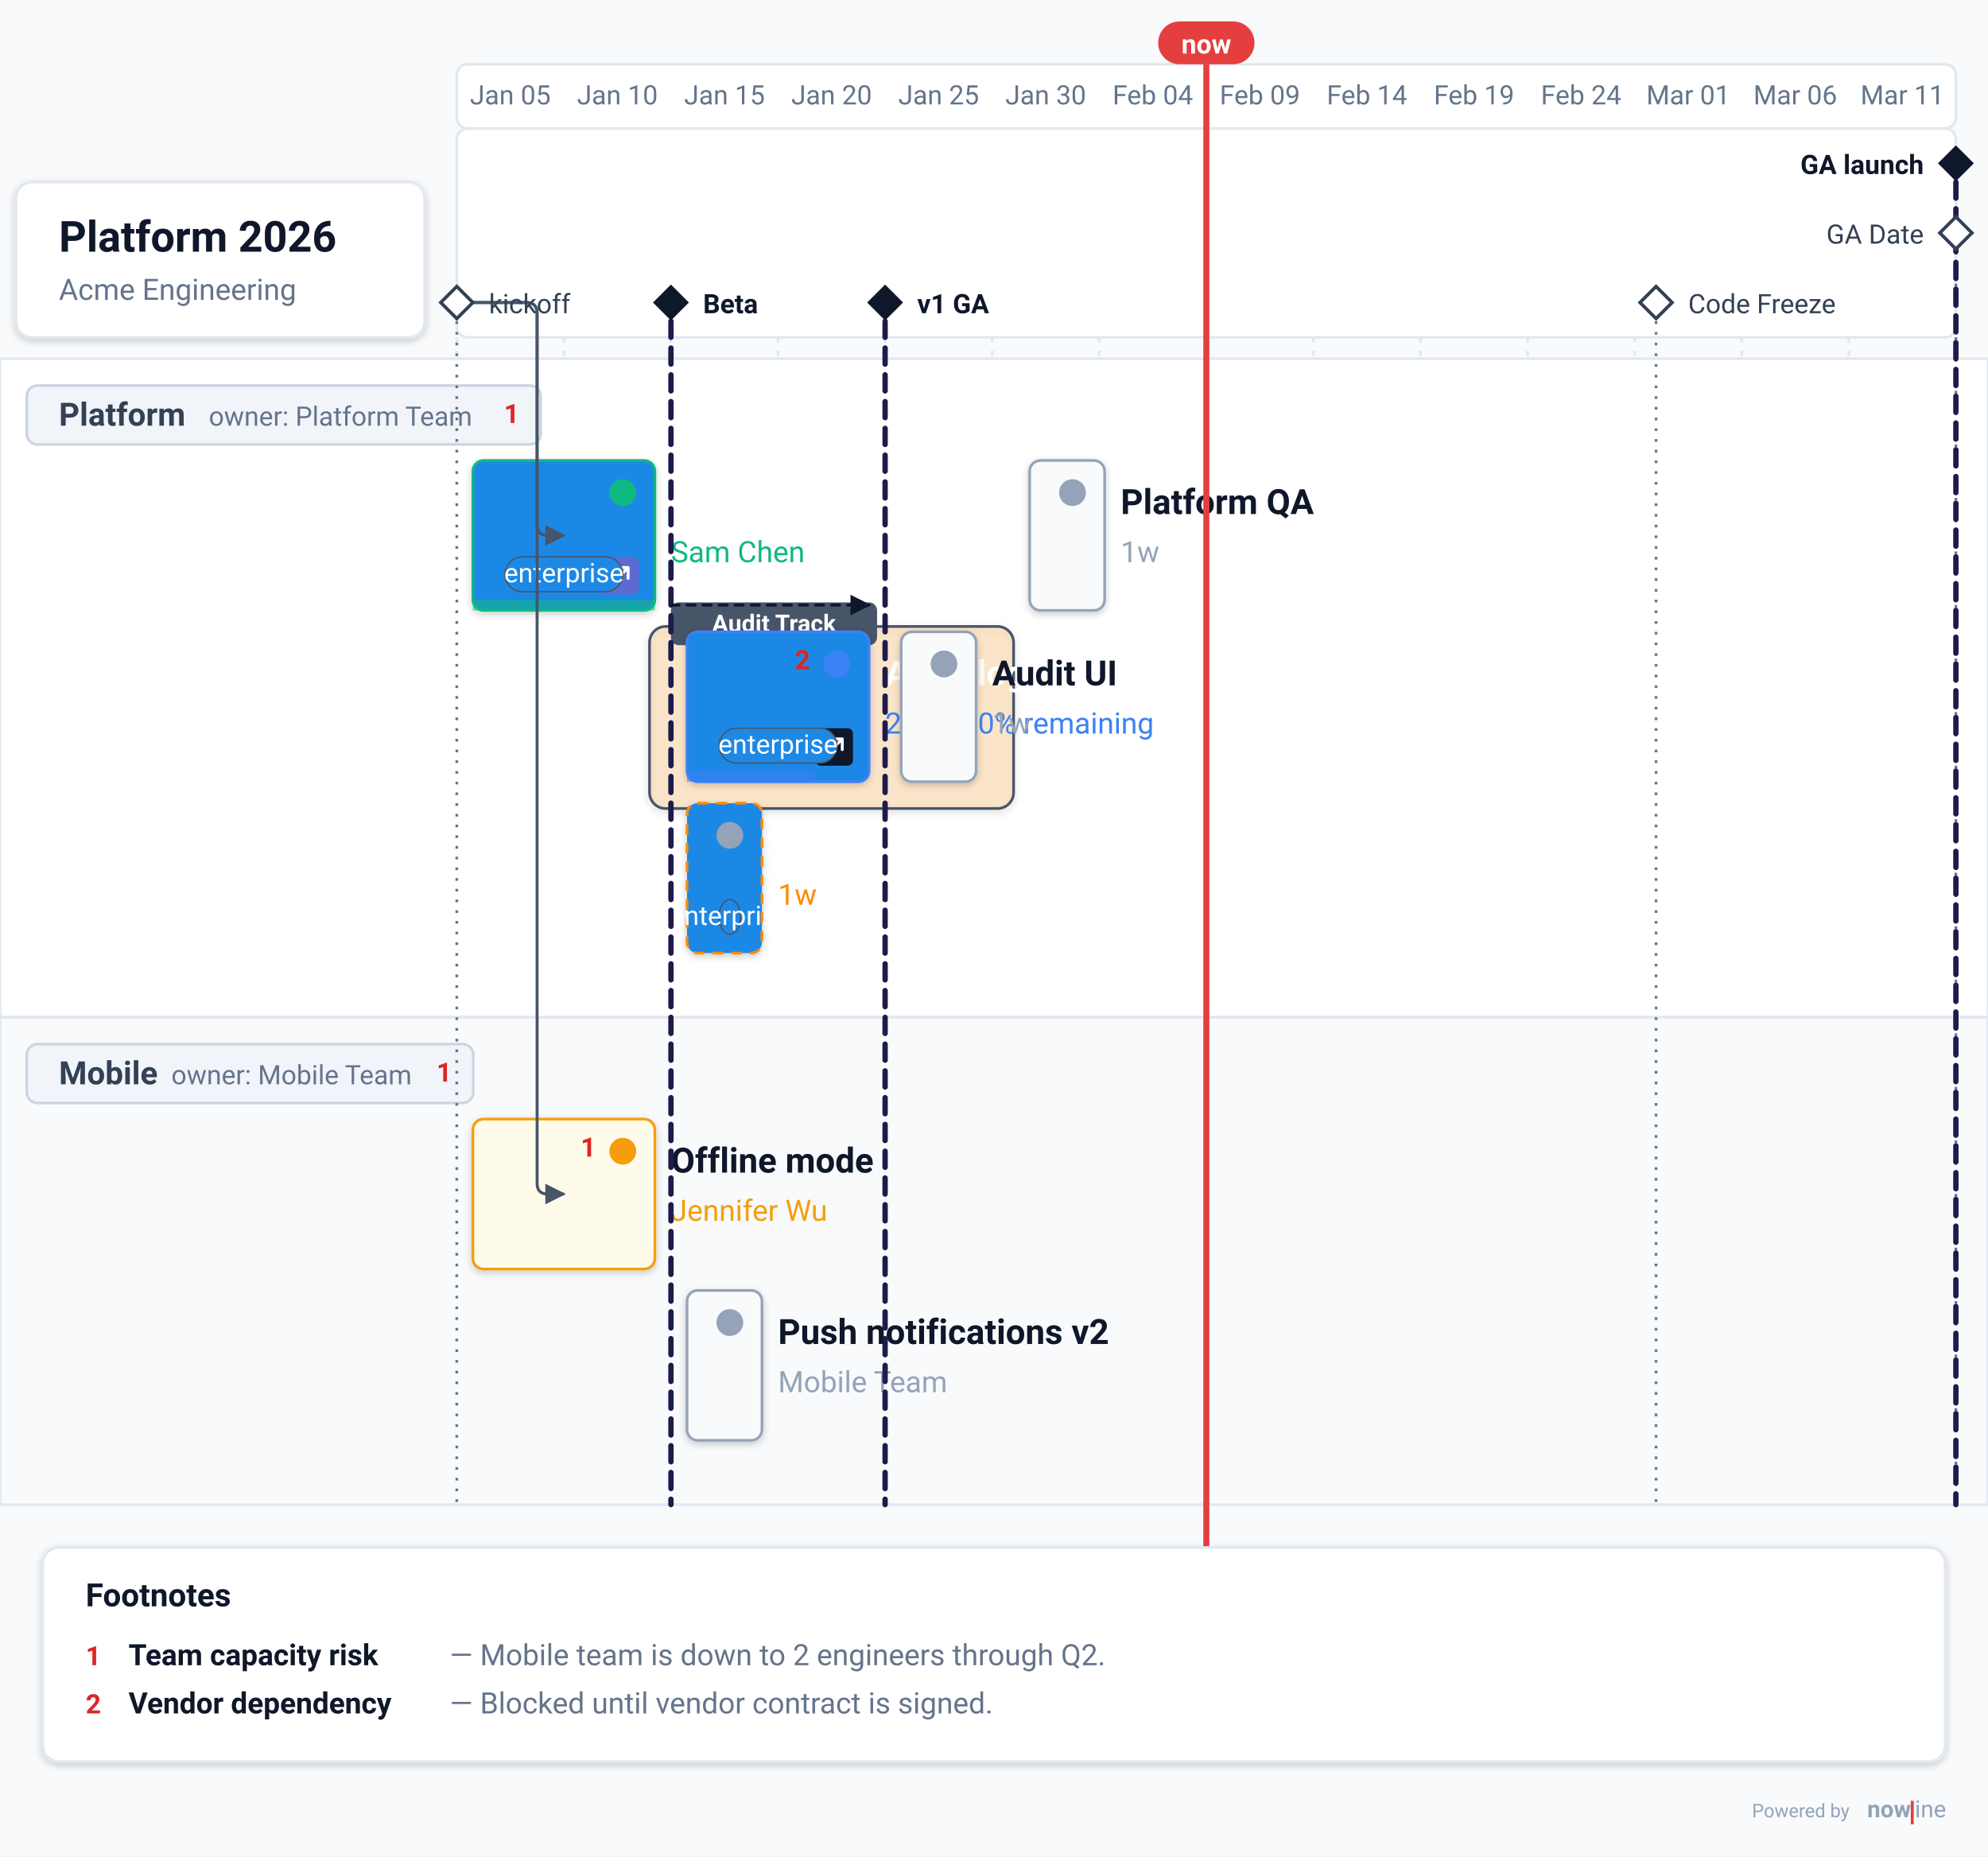
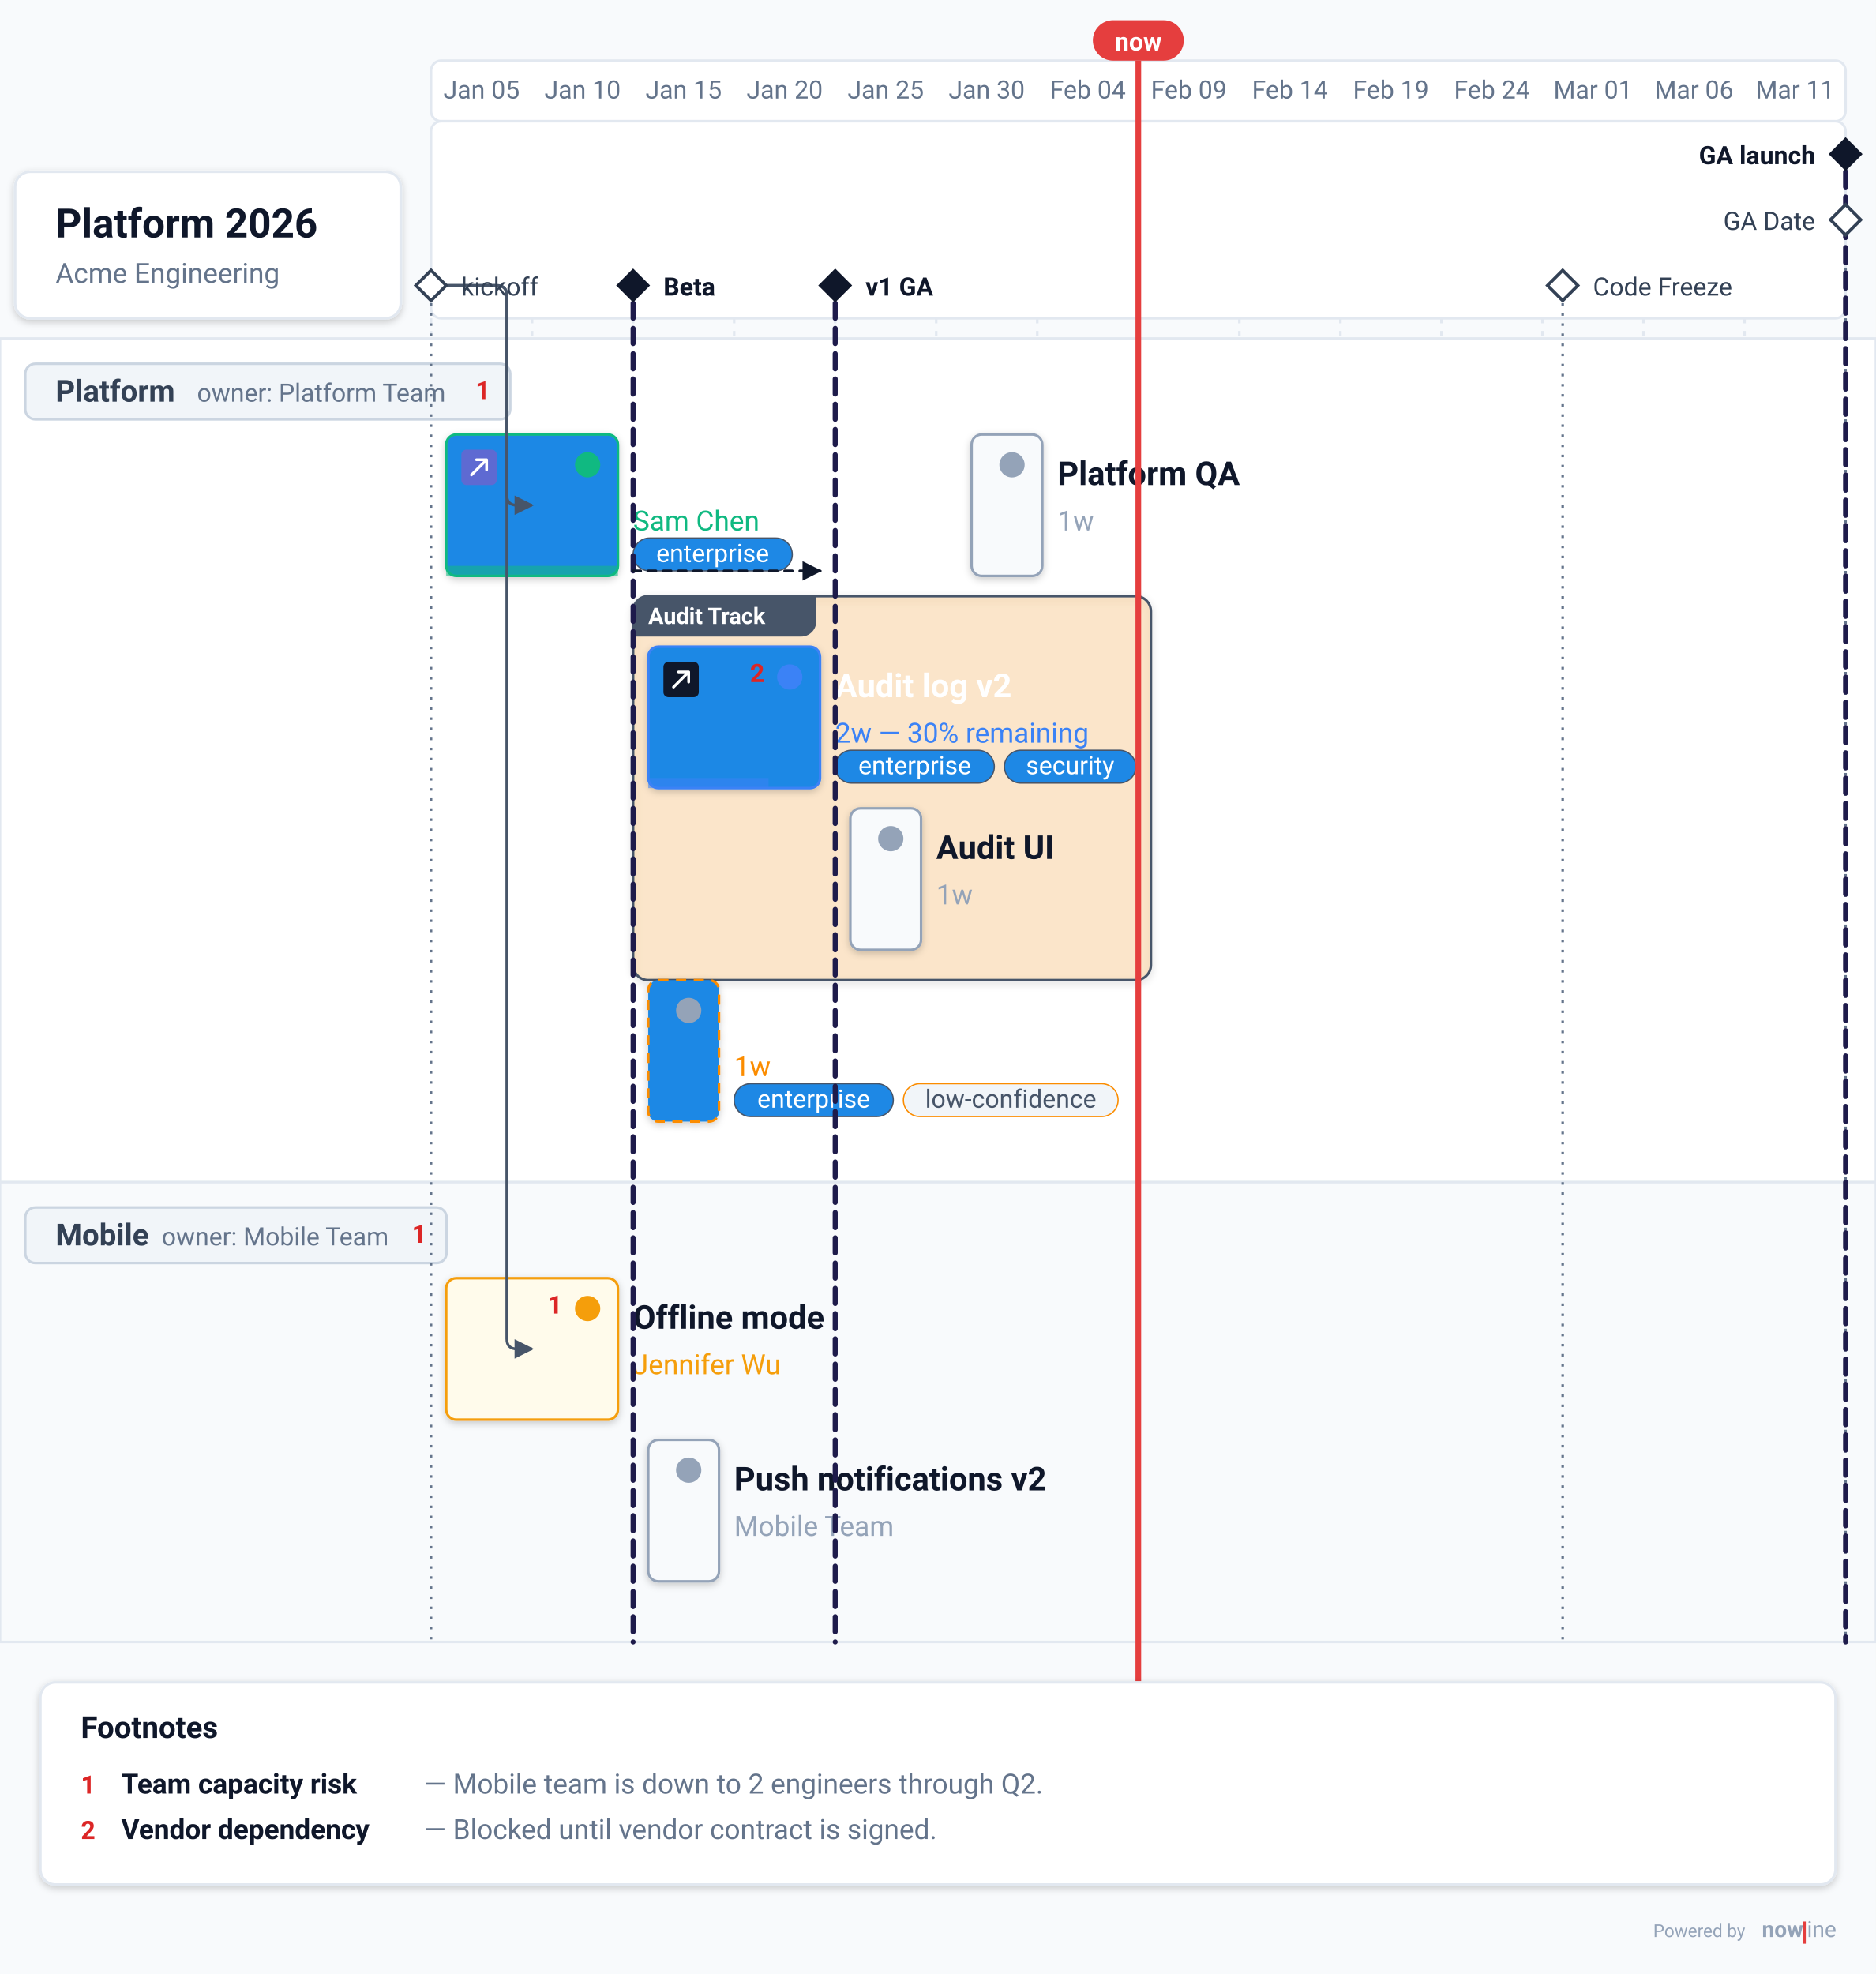
- <svg xmlns="http://www.w3.org/2000/svg" data-generator="nowline" data-theme="light" height="693.44" viewBox="0 0 742.64 693.44" width="742.64">
+ <svg xmlns="http://www.w3.org/2000/svg" data-generator="nowline" data-theme="light" height="781.44" viewBox="0 0 742.64 781.44" width="742.64">
  <defs>
    <filter height="200%" id="nl-0-root-shadow-subtle" width="200%" x="-50%" y="-50%">
      <feGaussianBlur in="SourceAlpha" stdDeviation="1.5" />
      <feOffset dx="0" dy="1" result="offsetblur" />
      <feComponentTransfer>
        <feFuncA type="linear" slope="0.2" />
      </feComponentTransfer>
      <feMerge>
        <feMergeNode />
        <feMergeNode in="SourceGraphic" />
      </feMerge>
    </filter>
    <filter height="200%" id="nl-0-root-shadow-fuzzy" width="200%" x="-50%" y="-50%">
      <feGaussianBlur in="SourceAlpha" stdDeviation="5" />
      <feOffset dx="0" dy="3" result="offsetblur" />
      <feComponentTransfer>
        <feFuncA type="linear" slope="0.3" />
      </feComponentTransfer>
      <feMerge>
        <feMergeNode />
        <feMergeNode in="SourceGraphic" />
      </feMerge>
    </filter>
    <filter height="200%" id="nl-0-root-shadow-hard" width="200%" x="-50%" y="-50%">
      <feGaussianBlur in="SourceAlpha" stdDeviation="0" />
      <feOffset dx="2" dy="2" result="offsetblur" />
      <feComponentTransfer>
        <feFuncA type="linear" slope="0.45" />
      </feComponentTransfer>
      <feMerge>
        <feMergeNode />
        <feMergeNode in="SourceGraphic" />
      </feMerge>
    </filter>
    <marker id="nl-arrow" viewBox="0 0 10 10" refX="9" refY="5" markerWidth="7" markerHeight="7" orient="auto">
      <path d="M 0 0 L 10 5 L 0 10 z" fill="#475569" />
    </marker>
    <marker id="nl-arrow-light" viewBox="0 0 10 10" refX="9" refY="5" markerWidth="7" markerHeight="7" orient="auto">
      <path d="M 0 0 L 10 5 L 0 10 z" fill="#94a3b8" />
    </marker>
    <marker id="nl-arrow-dark" viewBox="0 0 10 10" refX="9" refY="5" markerWidth="7" markerHeight="7" orient="auto">
      <path d="M 0 0 L 10 5 L 0 10 z" fill="#0f172a" />
    </marker>
  </defs>
-   <rect fill="#f8fafc" height="693.44" width="742.64" x="0" y="0" />
+   <rect fill="#f8fafc" height="781.44" width="742.64" x="0" y="0" />
  <g data-layer="timeline">
    <rect fill="#ffffff" height="24" rx="4" ry="4" stroke="#e2e8f0" stroke-width="1" width="560" x="170.64" y="24" />
    <rect fill="#ffffff" height="78" rx="4" ry="4" stroke="#e2e8f0" stroke-width="1" width="560" x="170.64" y="48" />
    <text fill="#64748b" font-family="system-ui, -apple-system, &quot;Segoe UI&quot;, Roboto, sans-serif" font-size="10" text-anchor="middle" x="190.64" y="39">Jan 05</text>
-     <line stroke="#e2e8f0" stroke-dasharray="2 3" stroke-width="1" x1="170.64" x2="170.64" y1="126" y2="562" />
+     <line stroke="#e2e8f0" stroke-dasharray="2 3" stroke-width="1" x1="170.64" x2="170.64" y1="126" y2="650" />
    <text fill="#64748b" font-family="system-ui, -apple-system, &quot;Segoe UI&quot;, Roboto, sans-serif" font-size="10" text-anchor="middle" x="230.64" y="39">Jan 10</text>
-     <line stroke="#e2e8f0" stroke-dasharray="2 3" stroke-width="1" x1="210.64" x2="210.64" y1="126" y2="562" />
+     <line stroke="#e2e8f0" stroke-dasharray="2 3" stroke-width="1" x1="210.64" x2="210.64" y1="126" y2="650" />
    <text fill="#64748b" font-family="system-ui, -apple-system, &quot;Segoe UI&quot;, Roboto, sans-serif" font-size="10" text-anchor="middle" x="270.64" y="39">Jan 15</text>
-     <line stroke="#e2e8f0" stroke-dasharray="2 3" stroke-width="1" x1="250.64" x2="250.64" y1="126" y2="562" />
+     <line stroke="#e2e8f0" stroke-dasharray="2 3" stroke-width="1" x1="250.64" x2="250.64" y1="126" y2="650" />
    <text fill="#64748b" font-family="system-ui, -apple-system, &quot;Segoe UI&quot;, Roboto, sans-serif" font-size="10" text-anchor="middle" x="310.64" y="39">Jan 20</text>
-     <line stroke="#e2e8f0" stroke-dasharray="2 3" stroke-width="1" x1="290.64" x2="290.64" y1="126" y2="562" />
+     <line stroke="#e2e8f0" stroke-dasharray="2 3" stroke-width="1" x1="290.64" x2="290.64" y1="126" y2="650" />
    <text fill="#64748b" font-family="system-ui, -apple-system, &quot;Segoe UI&quot;, Roboto, sans-serif" font-size="10" text-anchor="middle" x="350.64" y="39">Jan 25</text>
-     <line stroke="#e2e8f0" stroke-dasharray="2 3" stroke-width="1" x1="330.64" x2="330.64" y1="126" y2="562" />
+     <line stroke="#e2e8f0" stroke-dasharray="2 3" stroke-width="1" x1="330.64" x2="330.64" y1="126" y2="650" />
    <text fill="#64748b" font-family="system-ui, -apple-system, &quot;Segoe UI&quot;, Roboto, sans-serif" font-size="10" text-anchor="middle" x="390.64" y="39">Jan 30</text>
-     <line stroke="#e2e8f0" stroke-dasharray="2 3" stroke-width="1" x1="370.64" x2="370.64" y1="126" y2="562" />
+     <line stroke="#e2e8f0" stroke-dasharray="2 3" stroke-width="1" x1="370.64" x2="370.64" y1="126" y2="650" />
    <text fill="#64748b" font-family="system-ui, -apple-system, &quot;Segoe UI&quot;, Roboto, sans-serif" font-size="10" text-anchor="middle" x="430.64" y="39">Feb 04</text>
-     <line stroke="#e2e8f0" stroke-dasharray="2 3" stroke-width="1" x1="410.64" x2="410.64" y1="126" y2="562" />
+     <line stroke="#e2e8f0" stroke-dasharray="2 3" stroke-width="1" x1="410.64" x2="410.64" y1="126" y2="650" />
    <text fill="#64748b" font-family="system-ui, -apple-system, &quot;Segoe UI&quot;, Roboto, sans-serif" font-size="10" text-anchor="middle" x="470.64" y="39">Feb 09</text>
-     <line stroke="#e2e8f0" stroke-dasharray="2 3" stroke-width="1" x1="450.64" x2="450.64" y1="126" y2="562" />
+     <line stroke="#e2e8f0" stroke-dasharray="2 3" stroke-width="1" x1="450.64" x2="450.64" y1="126" y2="650" />
    <text fill="#64748b" font-family="system-ui, -apple-system, &quot;Segoe UI&quot;, Roboto, sans-serif" font-size="10" text-anchor="middle" x="510.64" y="39">Feb 14</text>
-     <line stroke="#e2e8f0" stroke-dasharray="2 3" stroke-width="1" x1="490.64" x2="490.64" y1="126" y2="562" />
+     <line stroke="#e2e8f0" stroke-dasharray="2 3" stroke-width="1" x1="490.64" x2="490.64" y1="126" y2="650" />
    <text fill="#64748b" font-family="system-ui, -apple-system, &quot;Segoe UI&quot;, Roboto, sans-serif" font-size="10" text-anchor="middle" x="550.64" y="39">Feb 19</text>
-     <line stroke="#e2e8f0" stroke-dasharray="2 3" stroke-width="1" x1="530.64" x2="530.64" y1="126" y2="562" />
+     <line stroke="#e2e8f0" stroke-dasharray="2 3" stroke-width="1" x1="530.64" x2="530.64" y1="126" y2="650" />
    <text fill="#64748b" font-family="system-ui, -apple-system, &quot;Segoe UI&quot;, Roboto, sans-serif" font-size="10" text-anchor="middle" x="590.64" y="39">Feb 24</text>
-     <line stroke="#e2e8f0" stroke-dasharray="2 3" stroke-width="1" x1="570.64" x2="570.64" y1="126" y2="562" />
+     <line stroke="#e2e8f0" stroke-dasharray="2 3" stroke-width="1" x1="570.64" x2="570.64" y1="126" y2="650" />
    <text fill="#64748b" font-family="system-ui, -apple-system, &quot;Segoe UI&quot;, Roboto, sans-serif" font-size="10" text-anchor="middle" x="630.64" y="39">Mar 01</text>
-     <line stroke="#e2e8f0" stroke-dasharray="2 3" stroke-width="1" x1="610.64" x2="610.64" y1="126" y2="562" />
+     <line stroke="#e2e8f0" stroke-dasharray="2 3" stroke-width="1" x1="610.64" x2="610.64" y1="126" y2="650" />
    <text fill="#64748b" font-family="system-ui, -apple-system, &quot;Segoe UI&quot;, Roboto, sans-serif" font-size="10" text-anchor="middle" x="670.64" y="39">Mar 06</text>
-     <line stroke="#e2e8f0" stroke-dasharray="2 3" stroke-width="1" x1="650.64" x2="650.64" y1="126" y2="562" />
+     <line stroke="#e2e8f0" stroke-dasharray="2 3" stroke-width="1" x1="650.64" x2="650.64" y1="126" y2="650" />
    <text fill="#64748b" font-family="system-ui, -apple-system, &quot;Segoe UI&quot;, Roboto, sans-serif" font-size="10" text-anchor="middle" x="710.64" y="39">Mar 11</text>
-     <line stroke="#e2e8f0" stroke-dasharray="2 3" stroke-width="1" x1="690.64" x2="690.64" y1="126" y2="562" />
-     <line stroke="#e2e8f0" stroke-dasharray="2 3" stroke-width="1" x1="730.64" x2="730.64" y1="126" y2="562" />
+     <line stroke="#e2e8f0" stroke-dasharray="2 3" stroke-width="1" x1="690.64" x2="690.64" y1="126" y2="650" />
+     <line stroke="#e2e8f0" stroke-dasharray="2 3" stroke-width="1" x1="730.64" x2="730.64" y1="126" y2="650" />
  </g>
  <g data-id="platform" data-layer="swimlane">
-     <rect fill="#ffffff" height="246" stroke="#e2e8f0" stroke-width="1" width="742.64" x="0" y="134" />
+     <rect fill="#ffffff" height="334" stroke="#e2e8f0" stroke-width="1" width="742.64" x="0" y="134" />
    <rect fill="#f1f5f9" height="22" rx="4" ry="4" stroke="#cbd5e1" stroke-width="1" width="192" x="10" y="144" />
    <text fill="#334155" font-family="system-ui, -apple-system, &quot;Segoe UI&quot;, Roboto, sans-serif" font-size="12" font-weight="600" x="22" y="159">Platform</text>
    <text fill="#64748b" font-family="system-ui, -apple-system, &quot;Segoe UI&quot;, Roboto, sans-serif" font-size="10" x="78" y="159">owner: Platform Team</text>
    <text fill="#dc2626" font-family="system-ui, -apple-system, &quot;Segoe UI&quot;, Roboto, sans-serif" font-size="10" font-weight="700" text-anchor="end" x="194" y="158">1</text>
    <g data-id="auth-refactor" data-layer="item">
      <rect fill="#1e88e5" filter="url(#nl-0-root-shadow-subtle)" height="56" rx="4" ry="4" stroke="#10b981" stroke-width="1" width="68" x="176.64" y="172" />
      <rect fill="#10b981" height="4" opacity="0.55" width="68" x="176.64" y="224" />
      <circle cx="232.64" cy="184" fill="#10b981" r="5" />
      <text fill="#ffffff" font-family="system-ui, -apple-system, &quot;Segoe UI&quot;, Roboto, sans-serif" font-size="13" font-weight="600" x="250.64" y="192">Auth refactor</text>
      <text fill="#10b981" font-family="system-ui, -apple-system, &quot;Segoe UI&quot;, Roboto, sans-serif" font-size="11" x="250.64" y="210">Sam Chen</text>
      <a href="https://linear.app/acme/issue/ENG-123" rel="noopener" target="_blank">
-         <rect fill="#5e6ad2" height="14" rx="2" ry="2" width="14" x="224.64" y="208" />
-         <path d="M228.64 218 L234.64 212 M230.64 212 H234.64 V216" fill="none" stroke="#ffffff" stroke-linecap="round" stroke-linejoin="round" stroke-width="1.1" />
+         <rect fill="#5e6ad2" height="14" rx="2" ry="2" width="14" x="182.64" y="178" />
+         <path d="M186.64 188 L192.64 182 M188.64 182 H192.64 V186" fill="none" stroke="#ffffff" stroke-linecap="round" stroke-linejoin="round" stroke-width="1.1" />
      </a>
-       <rect fill="#1e88e5" height="13" rx="6.5" ry="6.5" stroke="#475569" stroke-width="0.5" width="44" x="188.64" y="208" />
-       <text fill="#ffffff" font-family="system-ui, -apple-system, &quot;Segoe UI&quot;, Roboto, sans-serif" font-size="10" font-style="normal" font-weight="400" text-anchor="middle" x="210.64" y="217.5">enterprise</text>
+       <rect fill="#1e88e5" height="13" rx="6.5" ry="6.5" stroke="#475569" stroke-width="0.5" width="63" x="250.64" y="213" />
+       <text fill="#ffffff" font-family="system-ui, -apple-system, &quot;Segoe UI&quot;, Roboto, sans-serif" font-size="10" font-style="normal" font-weight="400" text-anchor="middle" x="282.14" y="222.5">enterprise</text>
    </g>
    <g data-layer="parallel">
      <g data-id="audit-track" data-layer="group">
-         <rect fill="#fb8c00" fill-opacity="0.18" filter="url(#nl-0-root-shadow-subtle)" height="68" rx="6" ry="6" stroke="#475569" stroke-width="1" width="136" x="242.64" y="234" />
-         <rect fill="#475569" height="16" rx="3" ry="3" width="77" x="250.64" y="225" />
-         <text fill="#ffffff" font-family="system-ui, -apple-system, &quot;Segoe UI&quot;, Roboto, sans-serif" font-size="9" font-weight="600" text-anchor="middle" x="289.14" y="236">Audit Track</text>
+         <rect fill="#fb8c00" fill-opacity="0.18" filter="url(#nl-0-root-shadow-subtle)" height="152" rx="6" ry="6" stroke="#475569" stroke-width="1" width="205" x="250.64" y="236" />
+         <path d="M256.64 236H323.14V246A6 6 0 0 1 317.14 252H250.64V242A6 6 0 0 1 256.64 236Z" fill="#475569" />
+         <text fill="#ffffff" font-family="system-ui, -apple-system, &quot;Segoe UI&quot;, Roboto, sans-serif" font-size="9" font-weight="600" x="256.64" y="247">Audit Track</text>
        <g data-id="audit-log" data-layer="item">
-           <rect fill="#1e88e5" filter="url(#nl-0-root-shadow-subtle)" height="56" rx="4" ry="4" stroke="#3b82f6" stroke-width="1" width="68" x="256.64" y="236" />
-           <rect fill="#3b82f6" height="4" opacity="0.55" width="47.6" x="256.64" y="288" />
-           <circle cx="312.64" cy="248" fill="#3b82f6" r="5" />
-           <text fill="#ffffff" font-family="system-ui, -apple-system, &quot;Segoe UI&quot;, Roboto, sans-serif" font-size="13" font-weight="600" x="330.64" y="256">Audit log v2</text>
-           <text fill="#3b82f6" font-family="system-ui, -apple-system, &quot;Segoe UI&quot;, Roboto, sans-serif" font-size="11" x="330.64" y="274">2w — 30% remaining</text>
-           <text fill="#dc2626" font-family="system-ui, -apple-system, &quot;Segoe UI&quot;, Roboto, sans-serif" font-size="10" font-weight="700" text-anchor="end" x="302.64" y="250">2</text>
+           <rect fill="#1e88e5" filter="url(#nl-0-root-shadow-subtle)" height="56" rx="4" ry="4" stroke="#3b82f6" stroke-width="1" width="68" x="256.64" y="256" />
+           <rect fill="#3b82f6" height="4" opacity="0.55" width="47.6" x="256.64" y="308" />
+           <circle cx="312.64" cy="268" fill="#3b82f6" r="5" />
+           <text fill="#ffffff" font-family="system-ui, -apple-system, &quot;Segoe UI&quot;, Roboto, sans-serif" font-size="13" font-weight="600" x="330.64" y="276">Audit log v2</text>
+           <text fill="#3b82f6" font-family="system-ui, -apple-system, &quot;Segoe UI&quot;, Roboto, sans-serif" font-size="11" x="330.64" y="294">2w — 30% remaining</text>
+           <text fill="#dc2626" font-family="system-ui, -apple-system, &quot;Segoe UI&quot;, Roboto, sans-serif" font-size="10" font-weight="700" text-anchor="end" x="302.64" y="270">2</text>
          <a href="https://wiki.acme.com/audit" rel="noopener" target="_blank">
-             <rect fill="#0f172a" height="14" rx="2" ry="2" width="14" x="304.64" y="272" />
-             <path d="M308.64 282 L314.64 276 M310.64 276 H314.64 V280" fill="none" stroke="#ffffff" stroke-linecap="round" stroke-linejoin="round" stroke-width="1.1" />
+             <rect fill="#0f172a" height="14" rx="2" ry="2" width="14" x="262.64" y="262" />
+             <path d="M266.64 272 L272.64 266 M268.64 266 H272.64 V270" fill="none" stroke="#ffffff" stroke-linecap="round" stroke-linejoin="round" stroke-width="1.1" />
          </a>
-           <rect fill="#1e88e5" height="13" rx="6.5" ry="6.5" stroke="#475569" stroke-width="0.5" width="44" x="268.64" y="272" />
-           <text fill="#ffffff" font-family="system-ui, -apple-system, &quot;Segoe UI&quot;, Roboto, sans-serif" font-size="10" font-style="normal" font-weight="400" text-anchor="middle" x="290.64" y="281.5">enterprise</text>
+           <rect fill="#1e88e5" height="13" rx="6.5" ry="6.5" stroke="#475569" stroke-width="0.5" width="63" x="330.64" y="297" />
+           <text fill="#ffffff" font-family="system-ui, -apple-system, &quot;Segoe UI&quot;, Roboto, sans-serif" font-size="10" font-style="normal" font-weight="400" text-anchor="middle" x="362.14" y="306.5">enterprise</text>
+           <rect fill="#1e88e5" height="13" rx="6.5" ry="6.5" stroke="#475569" stroke-width="0.5" width="52" x="397.64" y="297" />
+           <text fill="#ffffff" font-family="system-ui, -apple-system, &quot;Segoe UI&quot;, Roboto, sans-serif" font-size="10" font-style="normal" font-weight="400" text-anchor="middle" x="423.64" y="306.5">security</text>
        </g>
        <g data-id="audit-ui" data-layer="item">
-           <rect fill="#f8fafc" filter="url(#nl-0-root-shadow-subtle)" height="56" rx="4" ry="4" stroke="#94a3b8" stroke-width="1" width="28" x="336.64" y="236" />
-           <circle cx="352.64" cy="248" fill="#94a3b8" r="5" />
-           <text fill="#0f172a" font-family="system-ui, -apple-system, &quot;Segoe UI&quot;, Roboto, sans-serif" font-size="13" font-weight="600" x="370.64" y="256">Audit UI</text>
-           <text fill="#94a3b8" font-family="system-ui, -apple-system, &quot;Segoe UI&quot;, Roboto, sans-serif" font-size="11" x="370.64" y="274">1w</text>
+           <rect fill="#f8fafc" filter="url(#nl-0-root-shadow-subtle)" height="56" rx="4" ry="4" stroke="#94a3b8" stroke-width="1" width="28" x="336.64" y="320" />
+           <circle cx="352.64" cy="332" fill="#94a3b8" r="5" />
+           <text fill="#0f172a" font-family="system-ui, -apple-system, &quot;Segoe UI&quot;, Roboto, sans-serif" font-size="13" font-weight="600" x="370.64" y="340">Audit UI</text>
+           <text fill="#94a3b8" font-family="system-ui, -apple-system, &quot;Segoe UI&quot;, Roboto, sans-serif" font-size="11" x="370.64" y="358">1w</text>
        </g>
      </g>
      <g data-id="sso" data-layer="item">
-         <rect fill="#1e88e5" filter="url(#nl-0-root-shadow-subtle)" height="56" rx="4" ry="4" stroke="#fb8c00" stroke-dasharray="4 3" stroke-width="1" width="28" x="256.64" y="300" />
-         <circle cx="272.64" cy="312" fill="#94a3b8" r="5" />
-         <text fill="#ffffff" font-family="system-ui, -apple-system, &quot;Segoe UI&quot;, Roboto, sans-serif" font-size="13" font-weight="600" x="290.64" y="320">SSO plugins</text>
-         <text fill="#fb8c00" font-family="system-ui, -apple-system, &quot;Segoe UI&quot;, Roboto, sans-serif" font-size="11" x="290.64" y="338">1w</text>
-         <rect fill="#1e88e5" height="13" rx="6.5" ry="6.5" stroke="#475569" stroke-width="0.5" width="8" x="268.64" y="336" />
-         <text fill="#ffffff" font-family="system-ui, -apple-system, &quot;Segoe UI&quot;, Roboto, sans-serif" font-size="10" font-style="normal" font-weight="400" text-anchor="middle" x="272.64" y="345.5">enterprise</text>
+         <rect fill="#1e88e5" filter="url(#nl-0-root-shadow-subtle)" height="56" rx="4" ry="4" stroke="#fb8c00" stroke-dasharray="4 3" stroke-width="1" width="28" x="256.64" y="388" />
+         <circle cx="272.64" cy="400" fill="#94a3b8" r="5" />
+         <text fill="#ffffff" font-family="system-ui, -apple-system, &quot;Segoe UI&quot;, Roboto, sans-serif" font-size="13" font-weight="600" x="290.64" y="408">SSO plugins</text>
+         <text fill="#fb8c00" font-family="system-ui, -apple-system, &quot;Segoe UI&quot;, Roboto, sans-serif" font-size="11" x="290.64" y="426">1w</text>
+         <rect fill="#1e88e5" height="13" rx="6.5" ry="6.5" stroke="#475569" stroke-width="0.5" width="63" x="290.64" y="429" />
+         <text fill="#ffffff" font-family="system-ui, -apple-system, &quot;Segoe UI&quot;, Roboto, sans-serif" font-size="10" font-style="normal" font-weight="400" text-anchor="middle" x="322.14" y="438.5">enterprise</text>
+         <rect fill="#f1f5f9" height="13" rx="6.5" ry="6.5" stroke="#fb8c00" stroke-width="0.5" width="85" x="357.64" y="429" />
+         <text fill="#475569" font-family="system-ui, -apple-system, &quot;Segoe UI&quot;, Roboto, sans-serif" font-size="10" font-style="normal" font-weight="400" text-anchor="middle" x="400.14" y="438.5">low-confidence</text>
      </g>
    </g>
    <g data-id="platform-qa" data-layer="item">
      <rect fill="#f8fafc" filter="url(#nl-0-root-shadow-subtle)" height="56" rx="4" ry="4" stroke="#94a3b8" stroke-width="1" width="28" x="384.64" y="172" />
      <circle cx="400.64" cy="184" fill="#94a3b8" r="5" />
      <text fill="#0f172a" font-family="system-ui, -apple-system, &quot;Segoe UI&quot;, Roboto, sans-serif" font-size="13" font-weight="600" x="418.64" y="192">Platform QA</text>
      <text fill="#94a3b8" font-family="system-ui, -apple-system, &quot;Segoe UI&quot;, Roboto, sans-serif" font-size="11" x="418.64" y="210">1w</text>
    </g>
  </g>
  <g data-id="mobile" data-layer="swimlane">
-     <rect fill="#f8fafc" height="182" stroke="#e2e8f0" stroke-width="1" width="742.64" x="0" y="380" />
-     <rect fill="#f1f5f9" height="22" rx="4" ry="4" stroke="#cbd5e1" stroke-width="1" width="166.8" x="10" y="390" />
-     <text fill="#334155" font-family="system-ui, -apple-system, &quot;Segoe UI&quot;, Roboto, sans-serif" font-size="12" font-weight="600" x="22" y="405">Mobile</text>
-     <text fill="#64748b" font-family="system-ui, -apple-system, &quot;Segoe UI&quot;, Roboto, sans-serif" font-size="10" x="64" y="405">owner: Mobile Team</text>
-     <text fill="#dc2626" font-family="system-ui, -apple-system, &quot;Segoe UI&quot;, Roboto, sans-serif" font-size="10" font-weight="700" text-anchor="end" x="168.8" y="404">1</text>
+     <rect fill="#f8fafc" height="182" stroke="#e2e8f0" stroke-width="1" width="742.64" x="0" y="468" />
+     <rect fill="#f1f5f9" height="22" rx="4" ry="4" stroke="#cbd5e1" stroke-width="1" width="166.8" x="10" y="478" />
+     <text fill="#334155" font-family="system-ui, -apple-system, &quot;Segoe UI&quot;, Roboto, sans-serif" font-size="12" font-weight="600" x="22" y="493">Mobile</text>
+     <text fill="#64748b" font-family="system-ui, -apple-system, &quot;Segoe UI&quot;, Roboto, sans-serif" font-size="10" x="64" y="493">owner: Mobile Team</text>
+     <text fill="#dc2626" font-family="system-ui, -apple-system, &quot;Segoe UI&quot;, Roboto, sans-serif" font-size="10" font-weight="700" text-anchor="end" x="168.8" y="492">1</text>
    <g data-id="offline" data-layer="item">
-       <rect fill="#fffbeb" filter="url(#nl-0-root-shadow-subtle)" height="56" rx="4" ry="4" stroke="#f59e0b" stroke-width="1" width="68" x="176.64" y="418" />
-       <circle cx="232.64" cy="430" fill="#f59e0b" r="5" />
-       <text fill="#0f172a" font-family="system-ui, -apple-system, &quot;Segoe UI&quot;, Roboto, sans-serif" font-size="13" font-weight="600" x="250.64" y="438">Offline mode</text>
-       <text fill="#f59e0b" font-family="system-ui, -apple-system, &quot;Segoe UI&quot;, Roboto, sans-serif" font-size="11" x="250.64" y="456">Jennifer Wu</text>
-       <text fill="#dc2626" font-family="system-ui, -apple-system, &quot;Segoe UI&quot;, Roboto, sans-serif" font-size="10" font-weight="700" text-anchor="end" x="222.64" y="432">1</text>
+       <rect fill="#fffbeb" filter="url(#nl-0-root-shadow-subtle)" height="56" rx="4" ry="4" stroke="#f59e0b" stroke-width="1" width="68" x="176.64" y="506" />
+       <circle cx="232.64" cy="518" fill="#f59e0b" r="5" />
+       <text fill="#0f172a" font-family="system-ui, -apple-system, &quot;Segoe UI&quot;, Roboto, sans-serif" font-size="13" font-weight="600" x="250.64" y="526">Offline mode</text>
+       <text fill="#f59e0b" font-family="system-ui, -apple-system, &quot;Segoe UI&quot;, Roboto, sans-serif" font-size="11" x="250.64" y="544">Jennifer Wu</text>
+       <text fill="#dc2626" font-family="system-ui, -apple-system, &quot;Segoe UI&quot;, Roboto, sans-serif" font-size="10" font-weight="700" text-anchor="end" x="222.64" y="520">1</text>
    </g>
    <g data-id="push-v2" data-layer="item">
-       <rect fill="#f8fafc" filter="url(#nl-0-root-shadow-subtle)" height="56" rx="4" ry="4" stroke="#94a3b8" stroke-width="1" width="28" x="256.64" y="482" />
-       <circle cx="272.64" cy="494" fill="#94a3b8" r="5" />
-       <text fill="#0f172a" font-family="system-ui, -apple-system, &quot;Segoe UI&quot;, Roboto, sans-serif" font-size="13" font-weight="600" x="290.64" y="502">Push notifications v2</text>
-       <text fill="#94a3b8" font-family="system-ui, -apple-system, &quot;Segoe UI&quot;, Roboto, sans-serif" font-size="11" x="290.64" y="520">Mobile Team</text>
+       <rect fill="#f8fafc" filter="url(#nl-0-root-shadow-subtle)" height="56" rx="4" ry="4" stroke="#94a3b8" stroke-width="1" width="28" x="256.64" y="570" />
+       <circle cx="272.64" cy="582" fill="#94a3b8" r="5" />
+       <text fill="#0f172a" font-family="system-ui, -apple-system, &quot;Segoe UI&quot;, Roboto, sans-serif" font-size="13" font-weight="600" x="290.64" y="590">Push notifications v2</text>
+       <text fill="#94a3b8" font-family="system-ui, -apple-system, &quot;Segoe UI&quot;, Roboto, sans-serif" font-size="11" x="290.64" y="608">Mobile Team</text>
    </g>
  </g>
  <path d="M170.64 113 L196.64 113 Q200.64 113 200.64 117 L200.64 196 Q200.64 200 204.64 200 L210.64 200" fill="none" marker-end="url(#nl-arrow)" stroke="#475569" stroke-linejoin="round" stroke-width="1.1" />
-   <path d="M170.64 113 L196.64 113 Q200.64 113 200.64 117 L200.64 442 Q200.64 446 204.64 446 L210.64 446" fill="none" marker-end="url(#nl-arrow)" stroke="#475569" stroke-linejoin="round" stroke-width="1.1" />
-   <line stroke="#64748b" stroke-dasharray="1 3" stroke-width="1" x1="170.64" x2="170.64" y1="120" y2="562" />
-   <line stroke="#64748b" stroke-dasharray="1 3" stroke-width="1" x1="618.64" x2="618.64" y1="120" y2="562" />
-   <line stroke="#64748b" stroke-dasharray="1 3" stroke-width="1" x1="730.64" x2="730.64" y1="94" y2="562" />
-   <line stroke="#1e1b4b" stroke-dasharray="6 4" stroke-linecap="round" stroke-width="2" x1="250.64" x2="250.64" y1="120" y2="562" />
-   <line stroke="#1e1b4b" stroke-dasharray="6 4" stroke-linecap="round" stroke-width="2" x1="330.64" x2="330.64" y1="120" y2="562" />
+   <path d="M170.64 113 L196.64 113 Q200.64 113 200.64 117 L200.64 530 Q200.64 534 204.64 534 L210.64 534" fill="none" marker-end="url(#nl-arrow)" stroke="#475569" stroke-linejoin="round" stroke-width="1.1" />
+   <line stroke="#64748b" stroke-dasharray="1 3" stroke-width="1" x1="170.64" x2="170.64" y1="120" y2="650" />
+   <line stroke="#64748b" stroke-dasharray="1 3" stroke-width="1" x1="618.64" x2="618.64" y1="120" y2="650" />
+   <line stroke="#64748b" stroke-dasharray="1 3" stroke-width="1" x1="730.64" x2="730.64" y1="94" y2="650" />
+   <line stroke="#1e1b4b" stroke-dasharray="6 4" stroke-linecap="round" stroke-width="2" x1="250.64" x2="250.64" y1="120" y2="650" />
+   <line stroke="#1e1b4b" stroke-dasharray="6 4" stroke-linecap="round" stroke-width="2" x1="330.64" x2="330.64" y1="120" y2="650" />
  <path d="M250.64 226 H324.64" fill="none" marker-end="url(#nl-arrow-dark)" stroke="#0f172a" stroke-dasharray="3 3" stroke-linecap="round" stroke-width="1.1" />
-   <line stroke="#1e1b4b" stroke-dasharray="6 4" stroke-linecap="round" stroke-width="2" x1="730.64" x2="730.64" y1="68" y2="562" />
+   <line stroke="#1e1b4b" stroke-dasharray="6 4" stroke-linecap="round" stroke-width="2" x1="730.64" x2="730.64" y1="68" y2="650" />
  <g data-id="kickoff" data-layer="anchor">
    <path d="M170.64 107 L176.64 113 L170.64 119 L164.64 113 Z" fill="#ffffff" stroke="#334155" stroke-width="1.25" />
    <text fill="#334155" font-family="system-ui, -apple-system, &quot;Segoe UI&quot;, Roboto, sans-serif" font-size="10" x="182.64" y="117">kickoff</text>
  </g>
  <g data-id="code-freeze" data-layer="anchor">
    <path d="M618.64 107 L624.64 113 L618.64 119 L612.64 113 Z" fill="#ffffff" stroke="#334155" stroke-width="1.25" />
    <text fill="#334155" font-family="system-ui, -apple-system, &quot;Segoe UI&quot;, Roboto, sans-serif" font-size="10" x="630.64" y="117">Code Freeze</text>
  </g>
  <g data-id="ga-date" data-layer="anchor">
    <path d="M730.64 81 L736.64 87 L730.64 93 L724.64 87 Z" fill="#ffffff" stroke="#334155" stroke-width="1.25" />
    <text fill="#334155" font-family="system-ui, -apple-system, &quot;Segoe UI&quot;, Roboto, sans-serif" font-size="10" text-anchor="end" x="718.64" y="91">GA Date</text>
  </g>
  <g data-id="beta" data-layer="milestone">
    <path d="M250.64 107 L256.64 113 L250.64 119 L244.64 113 Z" fill="#0f172a" stroke="#0f172a" stroke-width="1" />
    <text fill="#0f172a" font-family="system-ui, -apple-system, &quot;Segoe UI&quot;, Roboto, sans-serif" font-size="10" font-weight="600" x="262.64" y="117">Beta</text>
  </g>
  <g data-id="v1-ga" data-layer="milestone">
    <path d="M330.64 107 L336.64 113 L330.64 119 L324.64 113 Z" fill="#0f172a" stroke="#0f172a" stroke-width="1" />
    <text fill="#0f172a" font-family="system-ui, -apple-system, &quot;Segoe UI&quot;, Roboto, sans-serif" font-size="10" font-weight="600" x="342.64" y="117">v1 GA</text>
  </g>
  <g data-id="ga-launch" data-layer="milestone">
    <path d="M730.64 55 L736.64 61 L730.64 67 L724.64 61 Z" fill="#0f172a" stroke="#0f172a" stroke-width="1" />
    <text fill="#0f172a" font-family="system-ui, -apple-system, &quot;Segoe UI&quot;, Roboto, sans-serif" font-size="10" font-weight="600" text-anchor="end" x="718.64" y="65">GA launch</text>
  </g>
  <g data-layer="nowline">
-     <line stroke="#e53e3e" stroke-width="2.25" x1="450.64" x2="450.64" y1="24" y2="658" />
+     <line stroke="#e53e3e" stroke-width="2.25" x1="450.64" x2="450.64" y1="24" y2="746" />
    <rect fill="#e53e3e" height="16" rx="8" ry="8" width="36" x="432.64" y="8" />
    <text fill="#ffffff" font-family="system-ui, -apple-system, &quot;Segoe UI&quot;, Roboto, sans-serif" font-size="10" font-weight="700" text-anchor="middle" x="450.64" y="20">now</text>
  </g>
  <g data-layer="footnotes">
-     <rect fill="#ffffff" filter="url(#nl-0-root-shadow-subtle)" height="80" rx="6" ry="6" stroke="#e2e8f0" stroke-width="1" width="710.64" x="16" y="578" />
-     <text fill="#0f172a" font-family="system-ui, -apple-system, &quot;Segoe UI&quot;, Roboto, sans-serif" font-size="12" font-weight="700" x="32" y="600">Footnotes</text>
-     <text fill="#dc2626" font-family="system-ui, -apple-system, &quot;Segoe UI&quot;, Roboto, sans-serif" font-size="10" font-weight="700" x="32" y="622">1</text>
-     <text fill="#0f172a" font-family="system-ui, -apple-system, &quot;Segoe UI&quot;, Roboto, sans-serif" font-size="11" font-weight="600" x="48" y="622">Team capacity risk</text>
-     <text fill="#64748b" font-family="system-ui, -apple-system, &quot;Segoe UI&quot;, Roboto, sans-serif" font-size="11" x="168" y="622">— Mobile team is down to 2 engineers through Q2.</text>
-     <text fill="#dc2626" font-family="system-ui, -apple-system, &quot;Segoe UI&quot;, Roboto, sans-serif" font-size="10" font-weight="700" x="32" y="640">2</text>
-     <text fill="#0f172a" font-family="system-ui, -apple-system, &quot;Segoe UI&quot;, Roboto, sans-serif" font-size="11" font-weight="600" x="48" y="640">Vendor dependency</text>
-     <text fill="#64748b" font-family="system-ui, -apple-system, &quot;Segoe UI&quot;, Roboto, sans-serif" font-size="11" x="168" y="640">— Blocked until vendor contract is signed.</text>
+     <rect fill="#ffffff" filter="url(#nl-0-root-shadow-subtle)" height="80" rx="6" ry="6" stroke="#e2e8f0" stroke-width="1" width="710.64" x="16" y="666" />
+     <text fill="#0f172a" font-family="system-ui, -apple-system, &quot;Segoe UI&quot;, Roboto, sans-serif" font-size="12" font-weight="700" x="32" y="688">Footnotes</text>
+     <text fill="#dc2626" font-family="system-ui, -apple-system, &quot;Segoe UI&quot;, Roboto, sans-serif" font-size="10" font-weight="700" x="32" y="710">1</text>
+     <text fill="#0f172a" font-family="system-ui, -apple-system, &quot;Segoe UI&quot;, Roboto, sans-serif" font-size="11" font-weight="600" x="48" y="710">Team capacity risk</text>
+     <text fill="#64748b" font-family="system-ui, -apple-system, &quot;Segoe UI&quot;, Roboto, sans-serif" font-size="11" x="168" y="710">— Mobile team is down to 2 engineers through Q2.</text>
+     <text fill="#dc2626" font-family="system-ui, -apple-system, &quot;Segoe UI&quot;, Roboto, sans-serif" font-size="10" font-weight="700" x="32" y="728">2</text>
+     <text fill="#0f172a" font-family="system-ui, -apple-system, &quot;Segoe UI&quot;, Roboto, sans-serif" font-size="11" font-weight="600" x="48" y="728">Vendor dependency</text>
+     <text fill="#64748b" font-family="system-ui, -apple-system, &quot;Segoe UI&quot;, Roboto, sans-serif" font-size="11" x="168" y="728">— Blocked until vendor contract is signed.</text>
  </g>
  <g data-id="nl-0-root-header" data-layer="header">
    <rect fill="#ffffff" filter="url(#nl-0-root-shadow-subtle)" height="58" rx="6" ry="6" stroke="#e2e8f0" stroke-width="1" width="152.64" x="6" y="68" />
    <text fill="#0f172a" font-family="system-ui, -apple-system, &quot;Segoe UI&quot;, Roboto, sans-serif" font-size="16" font-weight="600" x="22" y="94">Platform 2026</text>
    <text fill="#64748b" font-family="system-ui, -apple-system, &quot;Segoe UI&quot;, Roboto, sans-serif" font-size="11" x="22" y="112">Acme Engineering</text>
  </g>
  <a aria-label="Powered by nowline" href="https://nowline.io" rel="noopener" target="_blank">
    <g data-layer="attribution">
-       <g transform="translate(654.48 670) scale(0.22)">
+       <g transform="translate(654.48 758) scale(0.22)">
        <text fill="#94a3b8" font-family="system-ui, -apple-system, &quot;Segoe UI&quot;, Roboto, sans-serif" font-size="32" font-weight="400" x="0" y="40">Powered by</text>
        <text fill="#94a3b8" font-family="system-ui, -apple-system, &quot;Segoe UI&quot;, Roboto, sans-serif" font-size="40" font-weight="700" x="195.6" y="40">now</text>
        <rect fill="#e53e3e" height="40" width="5" x="269.6" y="12" />
        <text fill="#94a3b8" font-family="system-ui, -apple-system, &quot;Segoe UI&quot;, Roboto, sans-serif" font-size="40" font-weight="400" x="276.6" y="40">ine</text>
      </g>
    </g>
  </a>
</svg>
